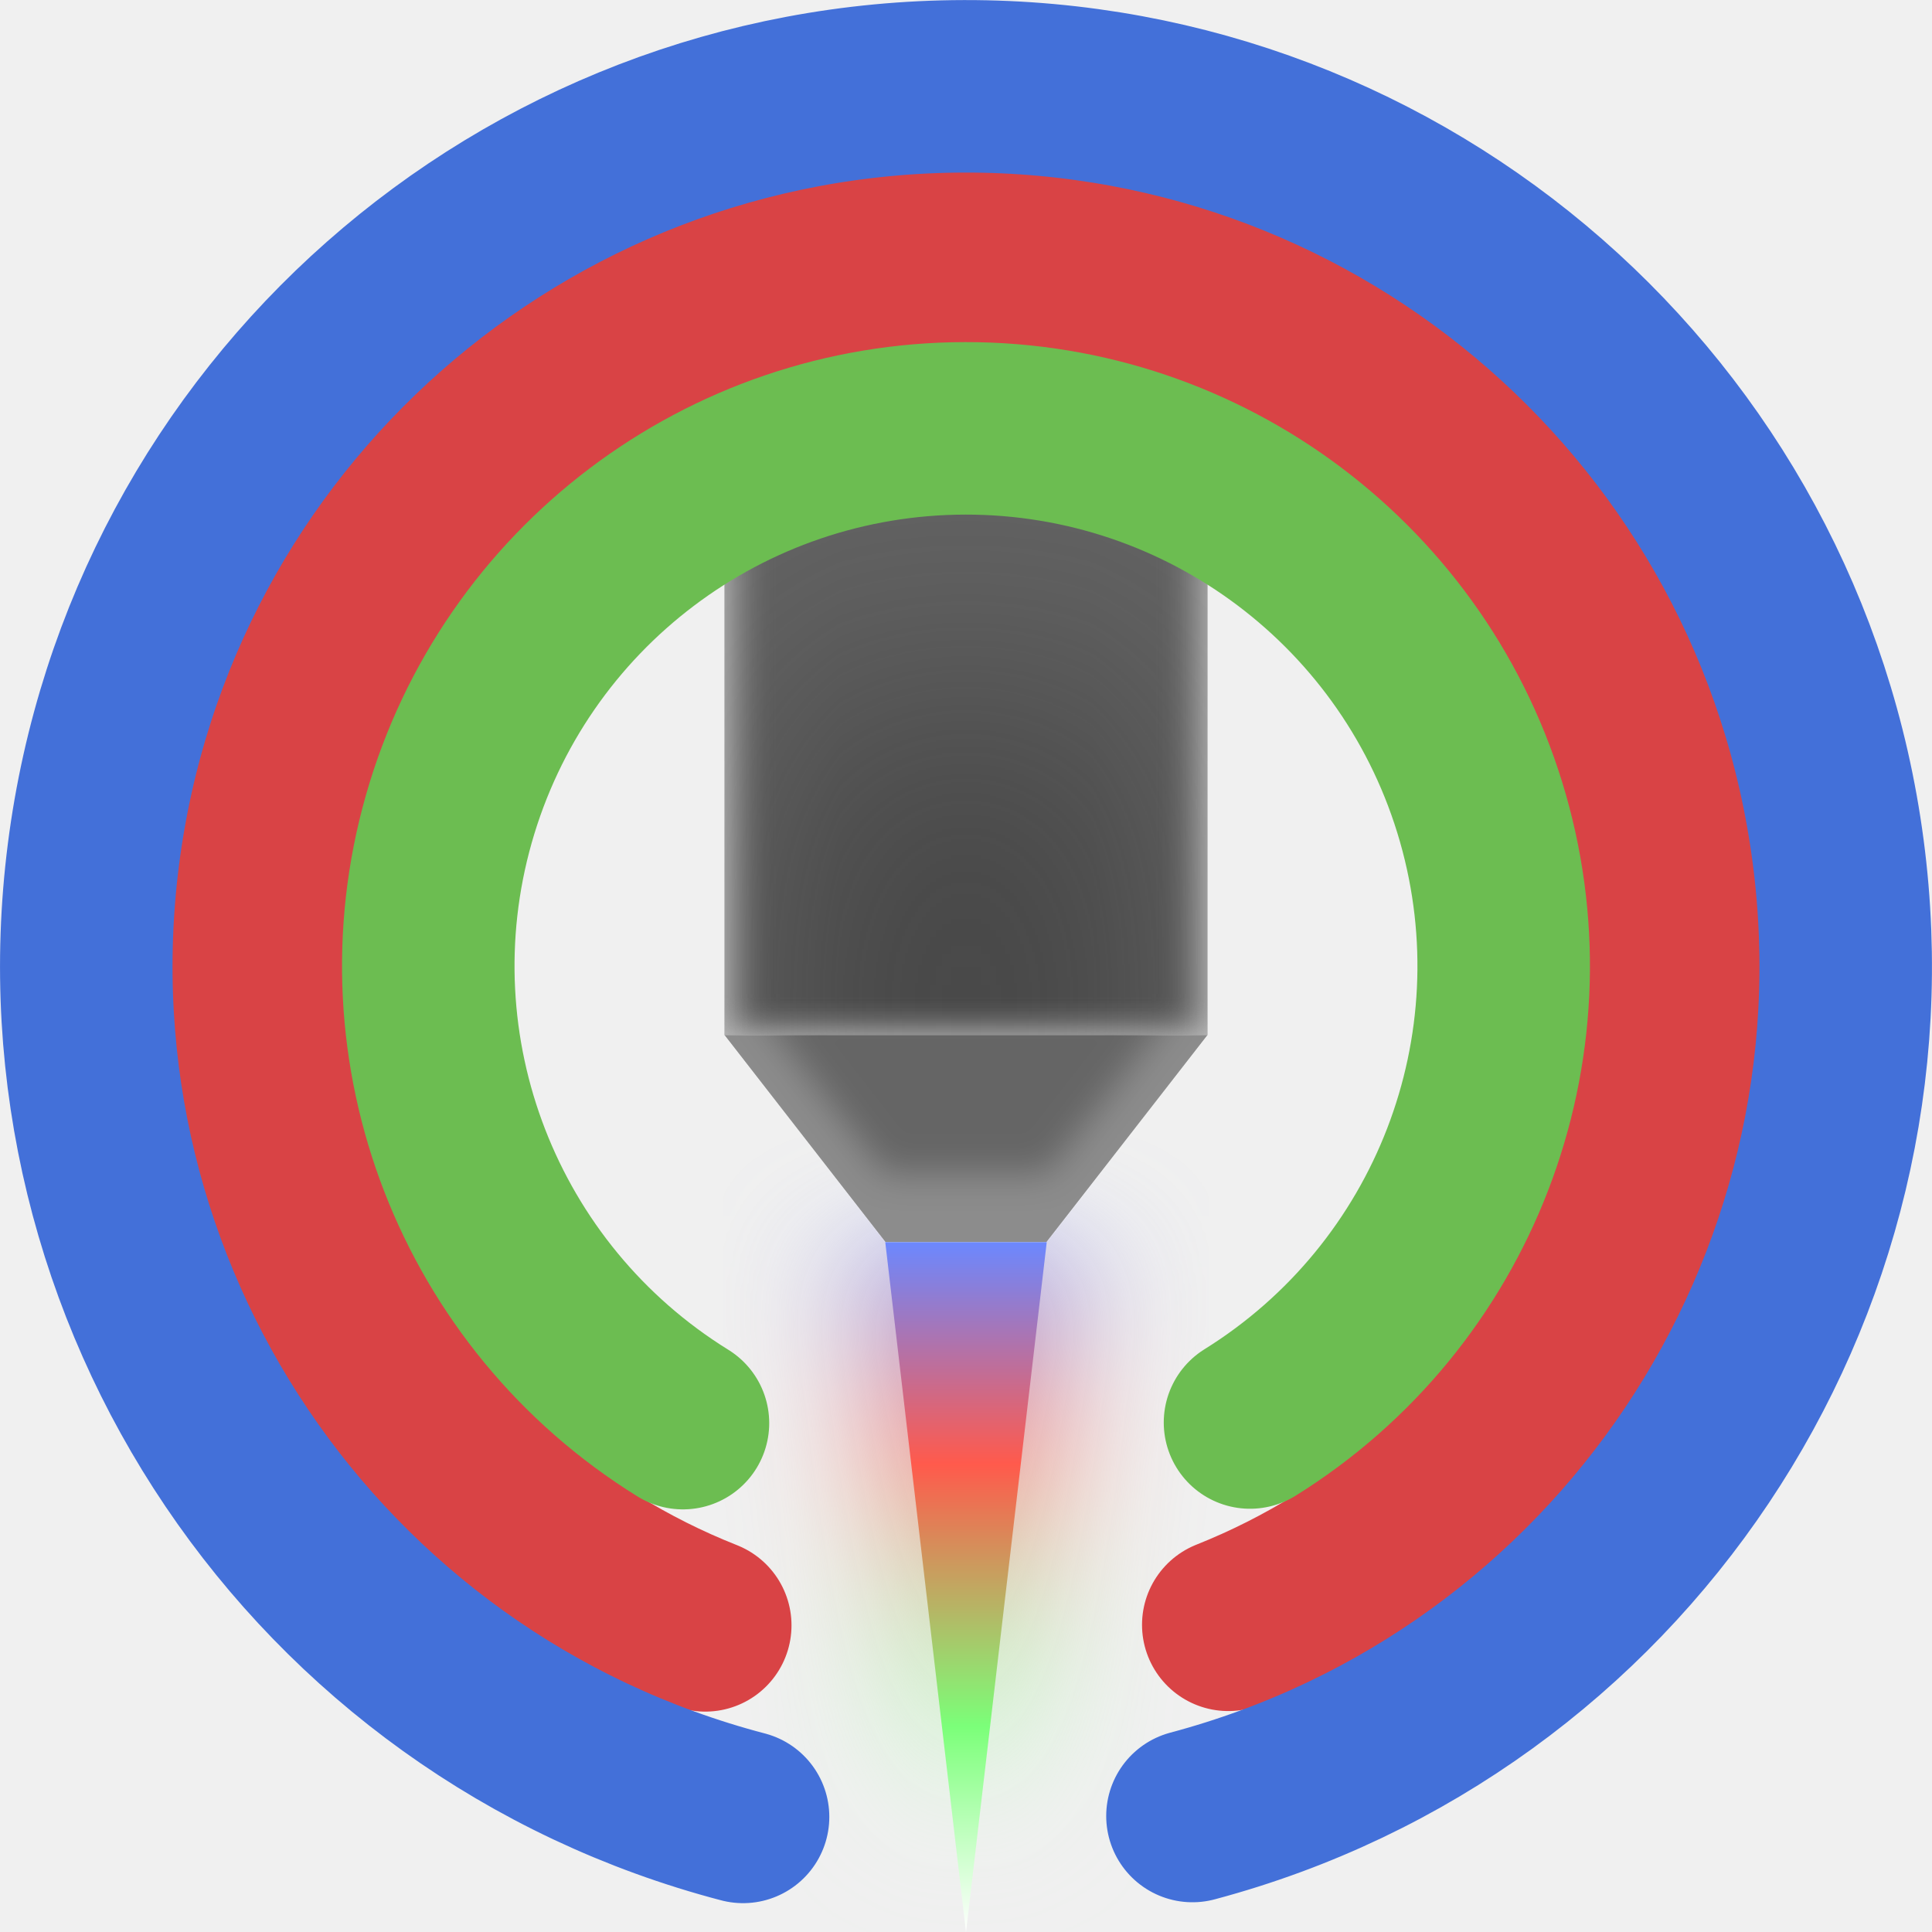
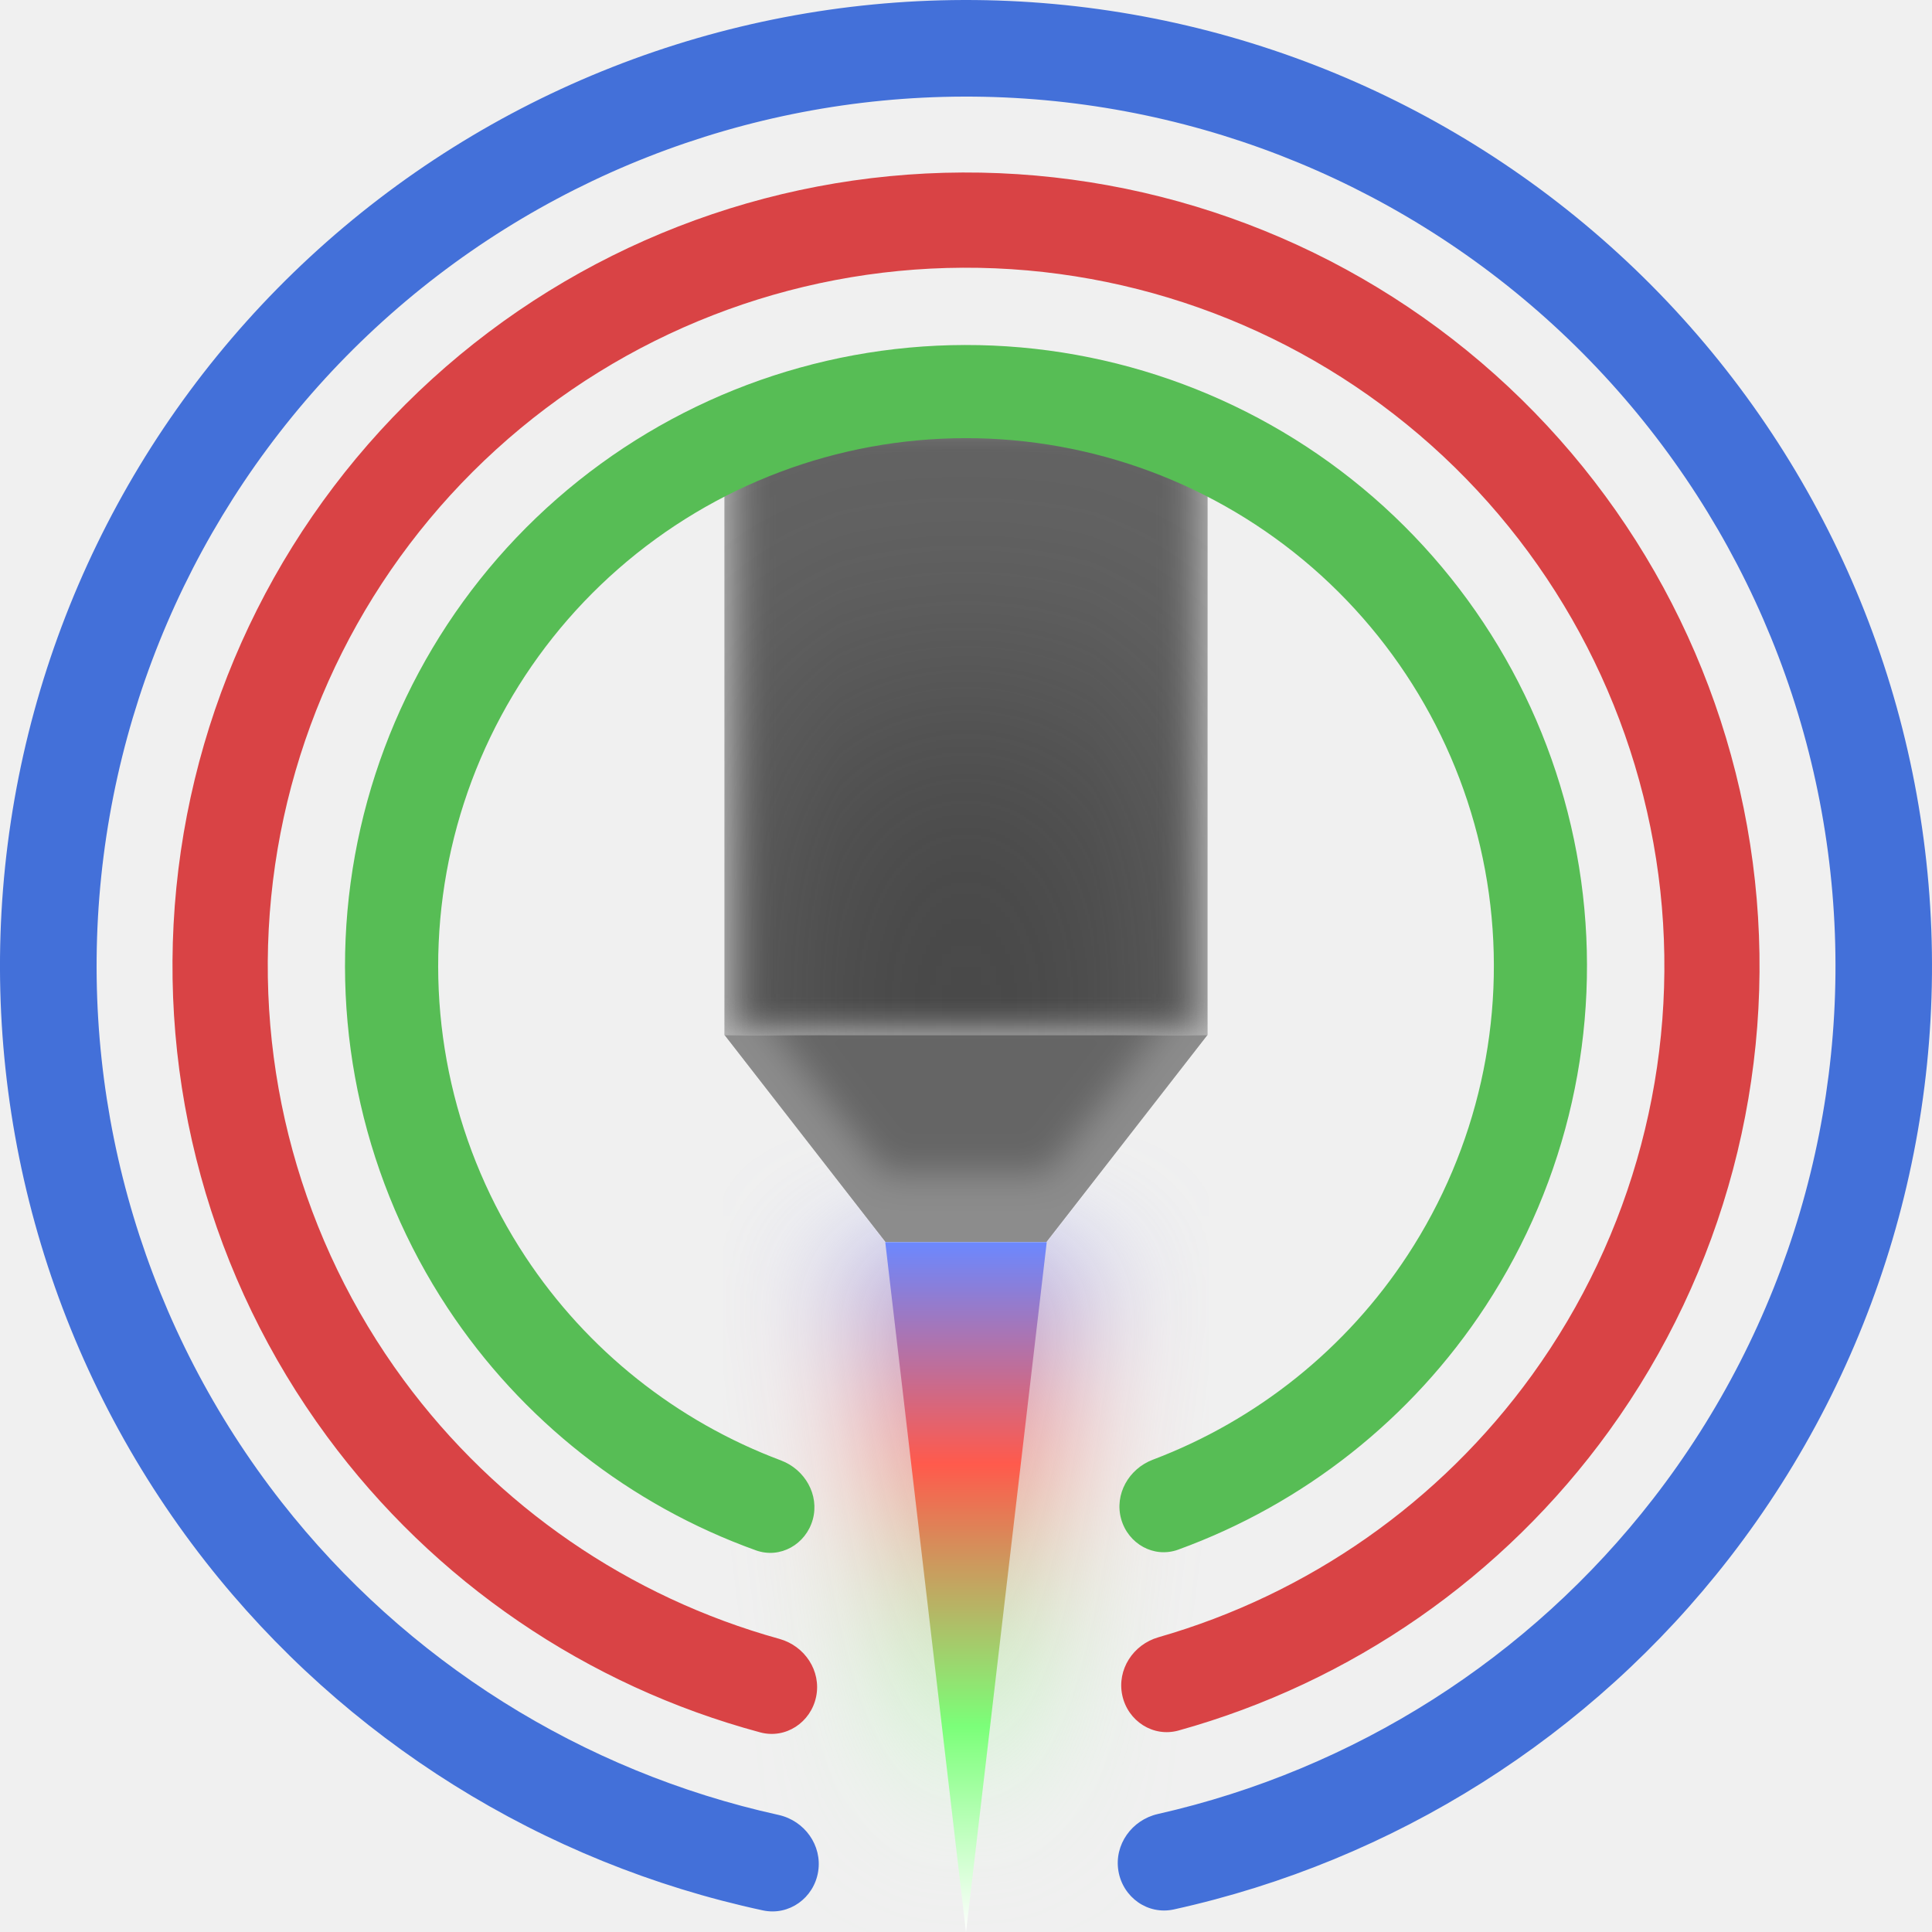
<svg xmlns="http://www.w3.org/2000/svg" width="28" height="28" viewBox="0 0 28 28" fill="none" version="1.1" id="svg116">
  <g filter="url(#filter2_f_93_2)" id="g29" transform="matrix(1.171039,0,0,0.7699552,-2.394494,4.134978)">
    <path d="M 14,30 15,18 H 13 Z" fill="url(#paint1_linear_93_2)" id="path27" style="fill:url(#paint1_linear_93_2)" />
  </g>
  <path d="M 14,28.004 15.171,17.994 H 12.829 Z" fill="url(#paint0_linear_93_2)" id="path25" style="fill:url(#paint0_linear_93_2);stroke-width:0.95" />
  <g filter="url(#filter0_iii_93_2)" id="g4">
    <path d="m 17.5,15 h -7 V 6 h 7 z" fill="#474747" id="path2" />
  </g>
  <mask id="path-2-inside-1_93_2" fill="#ffffff">
    <path d="M 11.857,27.126 C 11.795,27.508 11.435,27.768 11.057,27.687 7.864,27.001 5.004,25.217 2.98,22.635 0.813,19.869 -0.235,16.389 0.044,12.886 0.324,9.383 1.911,6.113 4.49,3.726 7.069,1.339 10.451,0.009 13.965,4.35994e-5 17.479,-0.009 20.868,1.304 23.459,3.679 c 2.591,2.374 4.194,5.636 4.491,9.138 0.297,3.502 -0.734,6.987 -2.887,9.764 -2.01,2.592 -4.862,4.39 -8.051,5.092 -0.378,0.083 -0.739,-0.176 -0.803,-0.557 -0.064,-0.381 0.194,-0.74 0.571,-0.826 2.843,-0.643 5.383,-2.253 7.178,-4.568 1.938,-2.499 2.866,-5.636 2.598,-8.787 C 26.288,9.783 24.845,6.848 22.513,4.711 20.181,2.574 17.131,1.392 13.969,1.4 10.806,1.408 7.762,2.605 5.441,4.753 3.12,6.902 1.692,9.845 1.44,12.997 c -0.252,3.153 0.692,6.285 2.642,8.774 1.806,2.305 4.355,3.904 7.2,4.532 0.378,0.083 0.637,0.441 0.575,0.823 z" id="path6" />
  </mask>
-   <path d="M 11.857,27.126 C 11.795,27.508 11.435,27.768 11.057,27.687 7.864,27.001 5.004,25.217 2.98,22.635 0.813,19.869 -0.235,16.389 0.044,12.886 0.324,9.383 1.911,6.113 4.49,3.726 7.069,1.339 10.451,0.009 13.965,4.35994e-5 17.479,-0.009 20.868,1.304 23.459,3.679 c 2.591,2.374 4.194,5.636 4.491,9.138 0.297,3.502 -0.734,6.987 -2.887,9.764 -2.01,2.592 -4.862,4.39 -8.051,5.092 -0.378,0.083 -0.739,-0.176 -0.803,-0.557 -0.064,-0.381 0.194,-0.74 0.571,-0.826 2.843,-0.643 5.383,-2.253 7.178,-4.568 1.938,-2.499 2.866,-5.636 2.598,-8.787 C 26.288,9.783 24.845,6.848 22.513,4.711 20.181,2.574 17.131,1.392 13.969,1.4 10.806,1.408 7.762,2.605 5.441,4.753 3.12,6.902 1.692,9.845 1.44,12.997 c -0.252,3.153 0.692,6.285 2.642,8.774 1.806,2.305 4.355,3.904 7.2,4.532 0.378,0.083 0.637,0.441 0.575,0.823 z" stroke="#4370d9" stroke-width="2" mask="url(#path-2-inside-1_93_2)" id="path9" style="display:none" />
+   <path d="M 11.857,27.126 C 11.795,27.508 11.435,27.768 11.057,27.687 7.864,27.001 5.004,25.217 2.98,22.635 0.813,19.869 -0.235,16.389 0.044,12.886 0.324,9.383 1.911,6.113 4.49,3.726 7.069,1.339 10.451,0.009 13.965,4.35994e-5 17.479,-0.009 20.868,1.304 23.459,3.679 c 2.591,2.374 4.194,5.636 4.491,9.138 0.297,3.502 -0.734,6.987 -2.887,9.764 -2.01,2.592 -4.862,4.39 -8.051,5.092 -0.378,0.083 -0.739,-0.176 -0.803,-0.557 -0.064,-0.381 0.194,-0.74 0.571,-0.826 2.843,-0.643 5.383,-2.253 7.178,-4.568 1.938,-2.499 2.866,-5.636 2.598,-8.787 C 26.288,9.783 24.845,6.848 22.513,4.711 20.181,2.574 17.131,1.392 13.969,1.4 10.806,1.408 7.762,2.605 5.441,4.753 3.12,6.902 1.692,9.845 1.44,12.997 c -0.252,3.153 0.692,6.285 2.642,8.774 1.806,2.305 4.355,3.904 7.2,4.532 0.378,0.083 0.637,0.441 0.575,0.823 z" stroke="#4370d9" stroke-width="2" mask="url(#path-2-inside-1_93_2)" id="path9" />
  <mask id="path-3-inside-2_93_2" fill="#ffffff">
    <path d="m 11.828,24.59 c -0.077,0.373 -0.442,0.616 -0.81,0.517 C 8.506,24.432 6.29,22.924 4.74,20.819 3.053,18.529 2.275,15.694 2.556,12.863 2.837,10.033 4.158,7.407 6.262,5.493 8.366,3.579 11.106,2.512 13.95,2.5 c 2.845,-0.012 5.593,1.03 7.714,2.926 2.121,1.896 3.464,4.51 3.77,7.338 0.306,2.828 -0.448,5.669 -2.114,7.974 -1.532,2.118 -3.735,3.646 -6.24,4.342 -0.367,0.102 -0.735,-0.137 -0.815,-0.51 -0.08,-0.373 0.158,-0.737 0.525,-0.842 2.172,-0.623 4.08,-1.957 5.412,-3.798 1.467,-2.029 2.13,-4.529 1.861,-7.017 C 23.792,10.424 22.61,8.123 20.744,6.455 18.878,4.787 16.459,3.869 13.956,3.88 11.453,3.891 9.043,4.829 7.191,6.514 5.339,8.198 4.177,10.509 3.93,13 c -0.247,2.491 0.437,4.985 1.921,7.001 1.348,1.83 3.267,3.147 5.445,3.751 0.367,0.102 0.609,0.464 0.532,0.838 z" id="path11" />
  </mask>
-   <path d="m 11.828,24.59 c -0.077,0.373 -0.442,0.616 -0.81,0.517 C 8.506,24.432 6.29,22.924 4.74,20.819 3.053,18.529 2.275,15.694 2.556,12.863 2.837,10.033 4.158,7.407 6.262,5.493 8.366,3.579 11.106,2.512 13.95,2.5 c 2.845,-0.012 5.593,1.03 7.714,2.926 2.121,1.896 3.464,4.51 3.77,7.338 0.306,2.828 -0.448,5.669 -2.114,7.974 -1.532,2.118 -3.735,3.646 -6.24,4.342 -0.367,0.102 -0.735,-0.137 -0.815,-0.51 -0.08,-0.373 0.158,-0.737 0.525,-0.842 2.172,-0.623 4.08,-1.957 5.412,-3.798 1.467,-2.029 2.13,-4.529 1.861,-7.017 C 23.792,10.424 22.61,8.123 20.744,6.455 18.878,4.787 16.459,3.869 13.956,3.88 11.453,3.891 9.043,4.829 7.191,6.514 5.339,8.198 4.177,10.509 3.93,13 c -0.247,2.491 0.437,4.985 1.921,7.001 1.348,1.83 3.267,3.147 5.445,3.751 0.367,0.102 0.609,0.464 0.532,0.838 z" stroke="#d94345" stroke-width="2" mask="url(#path-3-inside-2_93_2)" id="path14" style="display:none" />
+   <path d="m 11.828,24.59 c -0.077,0.373 -0.442,0.616 -0.81,0.517 C 8.506,24.432 6.29,22.924 4.74,20.819 3.053,18.529 2.275,15.694 2.556,12.863 2.837,10.033 4.158,7.407 6.262,5.493 8.366,3.579 11.106,2.512 13.95,2.5 c 2.845,-0.012 5.593,1.03 7.714,2.926 2.121,1.896 3.464,4.51 3.77,7.338 0.306,2.828 -0.448,5.669 -2.114,7.974 -1.532,2.118 -3.735,3.646 -6.24,4.342 -0.367,0.102 -0.735,-0.137 -0.815,-0.51 -0.08,-0.373 0.158,-0.737 0.525,-0.842 2.172,-0.623 4.08,-1.957 5.412,-3.798 1.467,-2.029 2.13,-4.529 1.861,-7.017 C 23.792,10.424 22.61,8.123 20.744,6.455 18.878,4.787 16.459,3.869 13.956,3.88 11.453,3.891 9.043,4.829 7.191,6.514 5.339,8.198 4.177,10.509 3.93,13 c -0.247,2.491 0.437,4.985 1.921,7.001 1.348,1.83 3.267,3.147 5.445,3.751 0.367,0.102 0.609,0.464 0.532,0.838 z" stroke="#d94345" stroke-width="2" mask="url(#path-3-inside-2_93_2)" id="path14" />
  <mask id="path-4-inside-3_93_2" fill="#ffffff">
    <path d="m 11.779,22.023 c -0.1,0.359 -0.472,0.572 -0.823,0.446 C 9.132,21.814 7.562,20.584 6.488,18.957 5.29,17.141 4.79,14.952 5.081,12.796 5.372,10.64 6.434,8.662 8.071,7.229 9.708,5.796 11.809,5.004 13.984,5 c 2.176,-0.004 4.279,0.781 5.921,2.208 1.642,1.428 2.711,3.402 3.01,5.557 0.298,2.155 -0.194,4.345 -1.386,6.166 -1.068,1.631 -2.634,2.866 -4.455,3.528 -0.35,0.127 -0.724,-0.084 -0.825,-0.443 -0.101,-0.359 0.11,-0.729 0.459,-0.861 1.508,-0.571 2.803,-1.606 3.692,-2.964 1.013,-1.547 1.432,-3.409 1.178,-5.241 C 21.324,11.118 20.415,9.441 19.02,8.227 17.624,7.014 15.836,6.347 13.987,6.35 12.137,6.353 10.352,7.026 8.96,8.245 7.569,9.463 6.666,11.144 6.419,12.977 c -0.247,1.833 0.177,3.693 1.196,5.237 0.894,1.355 2.193,2.385 3.702,2.951 0.349,0.131 0.561,0.5 0.462,0.859 z" id="path16" />
  </mask>
-   <path d="m 11.779,22.023 c -0.1,0.359 -0.472,0.572 -0.823,0.446 C 9.132,21.814 7.562,20.584 6.488,18.957 5.29,17.141 4.79,14.952 5.081,12.796 5.372,10.64 6.434,8.662 8.071,7.229 9.708,5.796 11.809,5.004 13.984,5 c 2.176,-0.004 4.279,0.781 5.921,2.208 1.642,1.428 2.711,3.402 3.01,5.557 0.298,2.155 -0.194,4.345 -1.386,6.166 -1.068,1.631 -2.634,2.866 -4.455,3.528 -0.35,0.127 -0.724,-0.084 -0.825,-0.443 -0.101,-0.359 0.11,-0.729 0.459,-0.861 1.508,-0.571 2.803,-1.606 3.692,-2.964 1.013,-1.547 1.432,-3.409 1.178,-5.241 C 21.324,11.118 20.415,9.441 19.02,8.227 17.624,7.014 15.836,6.347 13.987,6.35 12.137,6.353 10.352,7.026 8.96,8.245 7.569,9.463 6.666,11.144 6.419,12.977 c -0.247,1.833 0.177,3.693 1.196,5.237 0.894,1.355 2.193,2.385 3.702,2.951 0.349,0.131 0.561,0.5 0.462,0.859 z" stroke="#57bd55" stroke-width="2" mask="url(#path-4-inside-3_93_2)" id="path19" style="display:none;stroke-width:30;stroke-miterlimit:4;stroke-dasharray:none" />
+   <path d="m 11.779,22.023 c -0.1,0.359 -0.472,0.572 -0.823,0.446 C 9.132,21.814 7.562,20.584 6.488,18.957 5.29,17.141 4.79,14.952 5.081,12.796 5.372,10.64 6.434,8.662 8.071,7.229 9.708,5.796 11.809,5.004 13.984,5 c 2.176,-0.004 4.279,0.781 5.921,2.208 1.642,1.428 2.711,3.402 3.01,5.557 0.298,2.155 -0.194,4.345 -1.386,6.166 -1.068,1.631 -2.634,2.866 -4.455,3.528 -0.35,0.127 -0.724,-0.084 -0.825,-0.443 -0.101,-0.359 0.11,-0.729 0.459,-0.861 1.508,-0.571 2.803,-1.606 3.692,-2.964 1.013,-1.547 1.432,-3.409 1.178,-5.241 C 21.324,11.118 20.415,9.441 19.02,8.227 17.624,7.014 15.836,6.347 13.987,6.35 12.137,6.353 10.352,7.026 8.96,8.245 7.569,9.463 6.666,11.144 6.419,12.977 c -0.247,1.833 0.177,3.693 1.196,5.237 0.894,1.355 2.193,2.385 3.702,2.951 0.349,0.131 0.561,0.5 0.462,0.859 z" stroke="#57bd55" stroke-width="2" mask="url(#path-4-inside-3_93_2)" id="path19" />
  <g filter="url(#filter1_i_93_2)" id="g23">
    <path d="m 12.833,18 h 2.333 L 17.5,15 h -7 z" fill="#656565" id="path21" />
  </g>
  <defs id="defs114">
    <filter id="filter0_iii_93_2" x="10.3" y="6" width="7.4" height="13" filterUnits="userSpaceOnUse" color-interpolation-filters="sRGB">
      <feFlood flood-opacity="0" result="BackgroundImageFix" id="feFlood31" />
      <feBlend mode="normal" in="SourceGraphic" in2="BackgroundImageFix" result="shape" id="feBlend33" />
      <feColorMatrix in="SourceAlpha" type="matrix" values="0 0 0 0 0 0 0 0 0 0 0 0 0 0 0 0 0 0 127 0" result="hardAlpha" id="feColorMatrix35" />
      <feOffset dx="0.2" id="feOffset37" />
      <feGaussianBlur stdDeviation="0.25" id="feGaussianBlur39" />
      <feComposite in2="hardAlpha" operator="arithmetic" k2="-1" k3="1" id="feComposite41" k1="0" k4="0" />
      <feColorMatrix type="matrix" values="0 0 0 0 0.889 0 0 0 0 0.889 0 0 0 0 0.889 0 0 0 0.55 0" id="feColorMatrix43" />
      <feBlend mode="normal" in2="shape" result="effect1_innerShadow_93_2" id="feBlend45" />
      <feColorMatrix in="SourceAlpha" type="matrix" values="0 0 0 0 0 0 0 0 0 0 0 0 0 0 0 0 0 0 127 0" result="hardAlpha" id="feColorMatrix47" />
      <feOffset dx="-0.2" id="feOffset49" />
      <feGaussianBlur stdDeviation="0.25" id="feGaussianBlur51" />
      <feComposite in2="hardAlpha" operator="arithmetic" k2="-1" k3="1" id="feComposite53" k1="0" k4="0" />
      <feColorMatrix type="matrix" values="0 0 0 0 0.89 0 0 0 0 0.89 0 0 0 0 0.89 0 0 0 0.55 0" id="feColorMatrix55" />
      <feBlend mode="normal" in2="effect1_innerShadow_93_2" result="effect2_innerShadow_93_2" id="feBlend57" />
      <feColorMatrix in="SourceAlpha" type="matrix" values="0 0 0 0 0 0 0 0 0 0 0 0 0 0 0 0 0 0 127 0" result="hardAlpha" id="feColorMatrix59" />
      <feOffset dy="4" id="feOffset61" />
      <feGaussianBlur stdDeviation="2" id="feGaussianBlur63" />
      <feComposite in2="hardAlpha" operator="arithmetic" k2="-1" k3="1" id="feComposite65" k1="0" k4="0" />
      <feColorMatrix type="matrix" values="0 0 0 0 0.719 0 0 0 0 0.719 0 0 0 0 0.719 0 0 0 0.25 0" id="feColorMatrix67" />
      <feBlend mode="normal" in2="effect2_innerShadow_93_2" result="effect3_innerShadow_93_2" id="feBlend69" />
    </filter>
    <filter id="filter1_i_93_2" x="10.5" y="14.5" width="7" height="3.5" filterUnits="userSpaceOnUse" color-interpolation-filters="sRGB">
      <feFlood flood-opacity="0" result="BackgroundImageFix" id="feFlood72" />
      <feBlend mode="normal" in="SourceGraphic" in2="BackgroundImageFix" result="shape" id="feBlend74" />
      <feColorMatrix in="SourceAlpha" type="matrix" values="0 0 0 0 0 0 0 0 0 0 0 0 0 0 0 0 0 0 127 0" result="hardAlpha" id="feColorMatrix76" />
      <feOffset dy="-1" id="feOffset78" />
      <feGaussianBlur stdDeviation="0.25" id="feGaussianBlur80" />
      <feComposite in2="hardAlpha" operator="arithmetic" k2="-1" k3="1" id="feComposite82" k1="0" k4="0" />
      <feColorMatrix type="matrix" values="0 0 0 0 1 0 0 0 0 1 0 0 0 0 1 0 0 0 0.25 0" id="feColorMatrix84" />
      <feBlend mode="normal" in2="shape" result="effect1_innerShadow_93_2" id="feBlend86" />
    </filter>
    <filter id="filter2_f_93_2" x="11" y="16" width="6" height="16" filterUnits="userSpaceOnUse" color-interpolation-filters="sRGB">
      <feFlood flood-opacity="0" result="BackgroundImageFix" id="feFlood89" />
      <feBlend mode="normal" in="SourceGraphic" in2="BackgroundImageFix" result="shape" id="feBlend91" />
      <feGaussianBlur stdDeviation="1" result="effect1_foregroundBlur_93_2" id="feGaussianBlur93" />
    </filter>
    <linearGradient id="paint0_linear_93_2" x1="14" y1="18" x2="14" y2="31" gradientUnits="userSpaceOnUse" gradientTransform="matrix(1.171039,0,0,0.7699552,-2.394494,4.134978)">
      <stop stop-color="#6B88FF" id="stop96" />
      <stop offset="0.322" stop-color="#FF5A4C" id="stop98" />
      <stop offset="0.702" stop-color="#7BFF79" id="stop100" />
      <stop offset="1" stop-color="white" id="stop102" />
    </linearGradient>
    <linearGradient id="paint1_linear_93_2" x1="14" y1="18" x2="14" y2="30" gradientUnits="userSpaceOnUse">
      <stop stop-color="#6B88FF" id="stop105" />
      <stop offset="0.322" stop-color="#FF5A4C" id="stop107" />
      <stop offset="0.702" stop-color="#7BFF79" id="stop109" />
      <stop offset="1" stop-color="white" id="stop111" />
    </linearGradient>
  </defs>
-   <path style="stroke:#d94345;stroke-width:2.5;stroke-linecap:round;stroke-linejoin:round;stroke-miterlimit:4;stroke-dasharray:none;stroke-opacity:1" id="path1195" d="M 10.221,23.556 A 10.277,10.277 0 0 1 3.904,12.082 10.277,10.277 0 0 1 13.988,3.723 10.277,10.277 0 0 1 24.091,12.059 10.277,10.277 0 0 1 17.801,23.548" />
-   <path style="stroke:#4370d9;stroke-width:2.5;stroke-linecap:round;stroke-linejoin:round;stroke-miterlimit:4;stroke-dasharray:none;stroke-opacity:1" id="path1195-6" d="M 10.769,26.332 A 12.749,12.749 0 0 1 1.354,12.384 12.749,12.749 0 0 1 13.973,1.251 12.749,12.749 0 0 1 26.639,12.332 12.749,12.749 0 0 1 17.282,26.319" />
-   <path style="stroke:#6cbd51;stroke-width:2.5;stroke-linecap:round;stroke-linejoin:round;stroke-miterlimit:4;stroke-dasharray:none;stroke-opacity:1" id="path6307" d="M 9.898,20.625 A 7.792,7.792 0 0 1 6.504,11.871 7.792,7.792 0 0 1 13.992,6.208 7.792,7.792 0 0 1 21.491,11.855 7.792,7.792 0 0 1 18.116,20.616" />
</svg>
